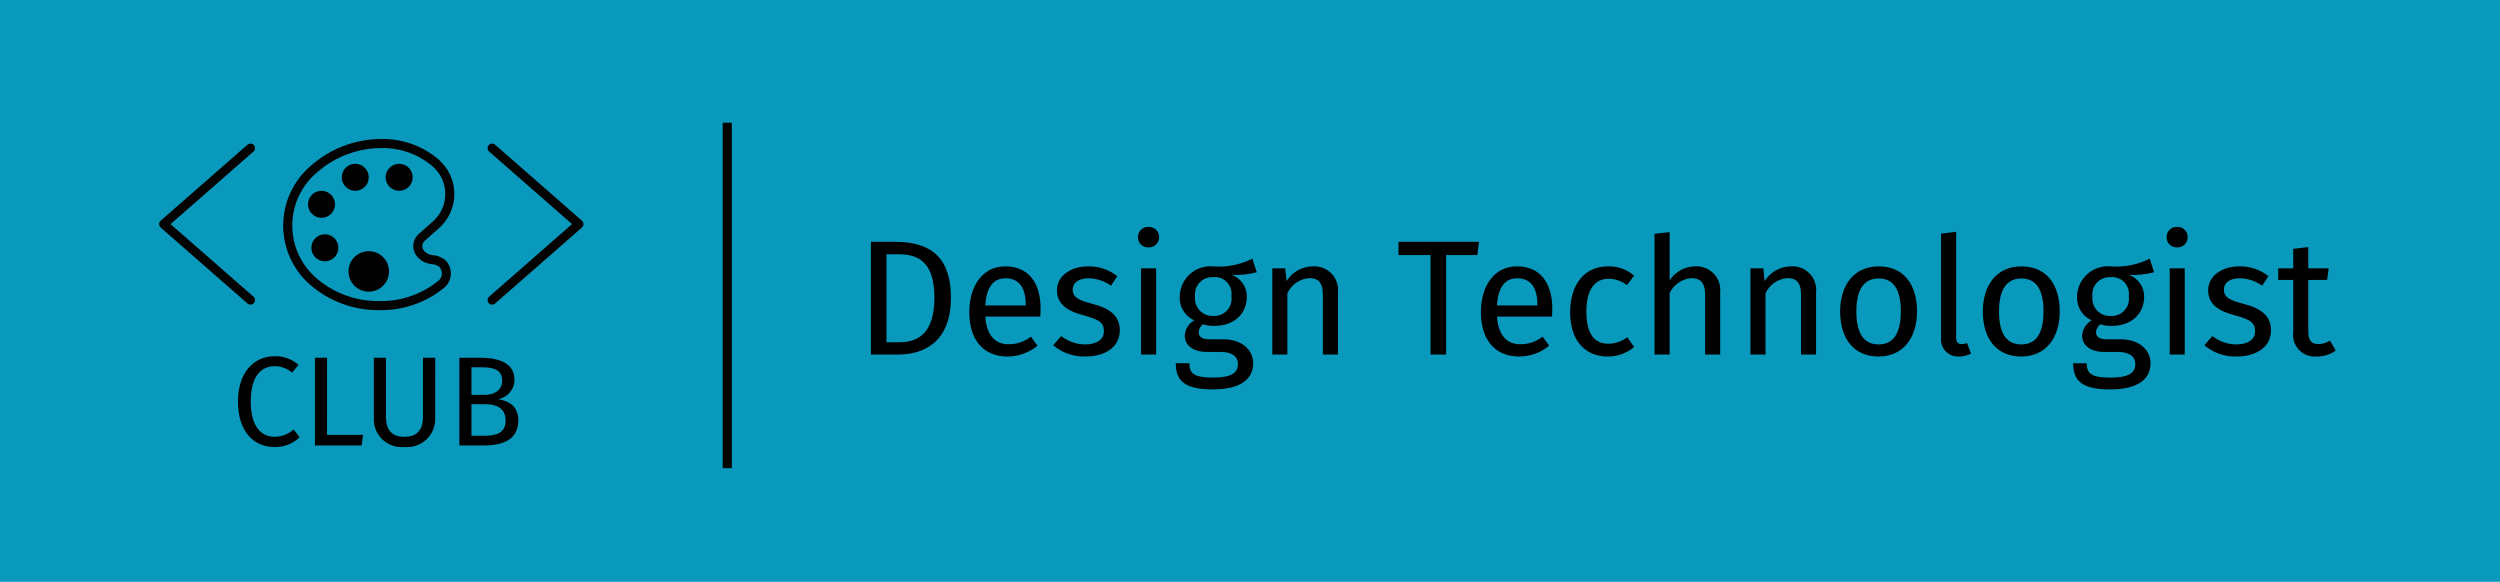
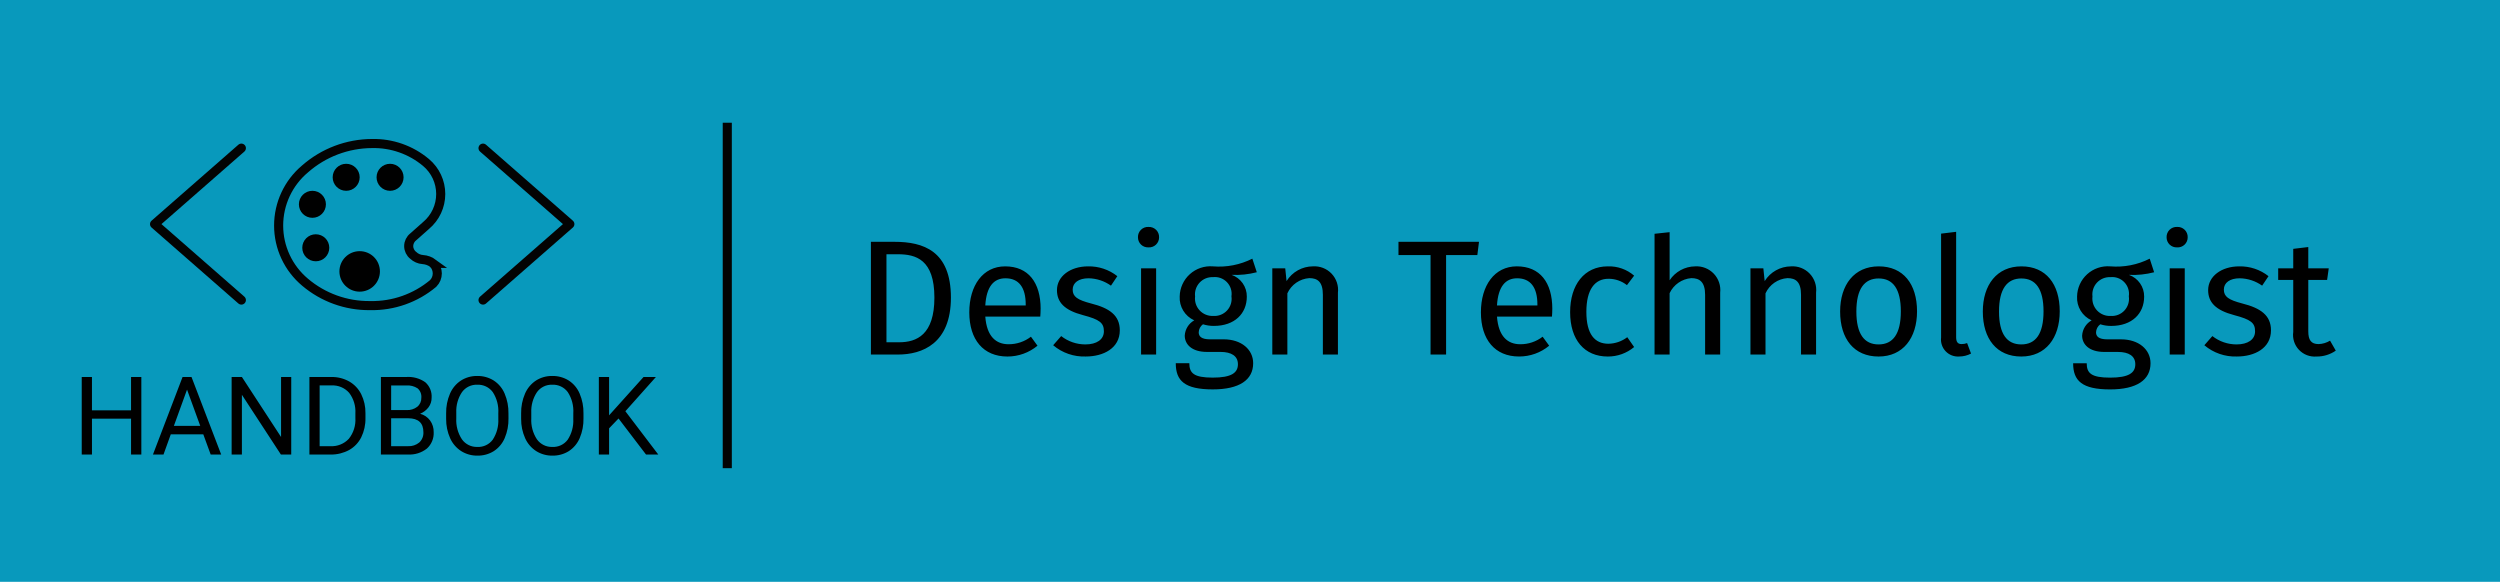
- <svg xmlns="http://www.w3.org/2000/svg" width="275" height="64" viewBox="0 0 275 64">
-   <g transform="translate(-62 -172)">
-     <path d="M0,0H275V64H0Z" transform="translate(62 172)" fill="#0899bc" />
-     <g transform="translate(71.902 164)">
-       <g transform="translate(21.748 23.789)">
-         <path d="M80.982,77.18a2.168,2.168,0,0,0-1.142-.418A1.7,1.7,0,0,1,78.79,76.3a1.287,1.287,0,0,1,0-2.033L80.2,73.015a4.52,4.52,0,0,0,0-6.926A8.925,8.925,0,0,0,74.264,64a11.223,11.223,0,0,0-7.372,2.79,8.134,8.134,0,0,0,0,12.465,10.869,10.869,0,0,0,7.1,2.572h.079a10.448,10.448,0,0,0,6.908-2.433A1.568,1.568,0,0,0,80.982,77.18Z" transform="translate(-63.985 -64)" fill="none" stroke="#030303" stroke-miterlimit="10" stroke-width="1" />
-         <circle cx="1.486" cy="1.486" r="1.486" transform="translate(2.229 5.199)" />
-         <circle cx="1.486" cy="1.486" r="1.486" transform="translate(2.6 9.981)" />
-         <circle cx="1.486" cy="1.486" r="1.486" transform="translate(5.943 2.228)" />
-         <circle cx="2.228" cy="2.228" r="2.228" transform="translate(6.686 11.838)" />
-         <circle cx="1.486" cy="1.486" r="1.486" transform="translate(10.771 2.228)" />
+ <svg xmlns="http://www.w3.org/2000/svg" width="275" height="64" viewBox="0 0 275 64" version="1.1" id="svg32">
+   <defs id="defs36" />
+   <g transform="translate(-62 -172)" id="g30">
+     <path d="M0,0H275V64H0Z" transform="translate(62 172)" fill="#0899bc" id="path2" />
+     <g transform="translate(68.902 164)" id="g24">
+       <g transform="translate(23.748,23.789)" id="g16">
+         <path d="M 80.982,77.18 A 2.168,2.168 0 0 0 79.84,76.762 1.7,1.7 0 0 1 78.79,76.3 a 1.287,1.287 0 0 1 0,-2.033 l 1.41,-1.252 a 4.52,4.52 0 0 0 0,-6.926 8.925,8.925 0 0 0 -5.936,-2.089 11.223,11.223 0 0 0 -7.372,2.79 8.134,8.134 0 0 0 0,12.465 10.869,10.869 0 0 0 7.1,2.572 h 0.079 a 10.448,10.448 0 0 0 6.908,-2.433 1.568,1.568 0 0 0 0,-2.214 z" transform="translate(-63.985,-64)" fill="none" stroke="#030303" stroke-miterlimit="10" stroke-width="1" id="path4" />
+         <circle cx="1.486" cy="1.486" r="1.486" transform="translate(2.229,5.199)" id="circle6" />
+         <circle cx="1.486" cy="1.486" r="1.486" transform="translate(2.6,9.981)" id="circle8" />
+         <circle cx="1.486" cy="1.486" r="1.486" transform="translate(5.943,2.228)" id="circle10" />
+         <circle cx="2.228" cy="2.228" r="2.228" transform="translate(6.686,11.838)" id="circle12" />
+         <circle cx="1.486" cy="1.486" r="1.486" transform="translate(10.771,2.228)" id="circle14" />
      </g>
-       <path d="M41.551,160.713,32,152.357,41.551,144" transform="translate(-23.902 -119.705)" fill="none" stroke="#030303" stroke-linecap="round" stroke-linejoin="round" stroke-width="1" />
-       <path d="M352,160.713l9.551-8.357L352,144" transform="translate(-307.769 -119.705)" fill="none" stroke="#030303" stroke-linecap="round" stroke-linejoin="round" stroke-width="1" />
-       <path d="M4.774-9.814c-2.184,0-4,1.722-4,4.984s1.694,5,4.032,5A3.794,3.794,0,0,0,7.56-.91L6.9-1.75a3.266,3.266,0,0,1-2.058.8c-1.5,0-2.66-1.092-2.66-3.878,0-2.912,1.218-3.892,2.674-3.892a2.833,2.833,0,0,1,1.862.714l.728-.854A3.8,3.8,0,0,0,4.774-9.814Zm5.8.168H9.24V0h5.138l.154-1.162H10.57Zm11.9,0H21.126v6.454c0,1.5-.658,2.24-2.044,2.24s-2.03-.742-2.03-2.24V-9.646h-1.33v6.552A3.057,3.057,0,0,0,19.082.168,3.093,3.093,0,0,0,22.47-3.094ZM29.386-5.1A2.149,2.149,0,0,0,31.192-7.21c0-1.68-1.4-2.436-3.78-2.436H25.13V0h2.66c2.24,0,3.822-.7,3.822-2.744C31.612-4.382,30.506-4.9,29.386-5.1ZM27.552-8.6c1.428,0,2.282.294,2.282,1.484,0,1.022-.84,1.554-1.918,1.554H26.46V-8.6Zm.238,7.532H26.46V-4.536h1.582c1.162,0,2.17.434,2.17,1.792C30.212-1.344,29.19-1.064,27.79-1.064Z" transform="translate(15.5 57)" />
+       <path d="m 19.649,41.008 -9.551,-8.356 9.551,-8.357" fill="none" stroke="#030303" stroke-linecap="round" stroke-linejoin="round" stroke-width="1" id="path18" />
+       <path d="m 46.231,41.008 9.551,-8.357 -9.551,-8.356" fill="none" stroke="#030303" stroke-linecap="round" stroke-linejoin="round" stroke-width="1" id="path20" />
+       <path d="M7.547,0H6.416V-3.943h-4.3V0H.99V-8.531H2.115v3.668h4.3V-8.531H7.547Zm6.814-2.227H10.787L9.984,0H8.824l3.258-8.531h.984L16.33,0H15.176Zm-3.234-.926h2.9l-1.453-3.99ZM24.035,0H22.9L18.609-6.574V0H17.479V-8.531h1.131l4.307,6.6v-6.6h1.119Zm2,0V-8.531h2.408a3.877,3.877,0,0,1,1.969.492,3.329,3.329,0,0,1,1.321,1.4A4.558,4.558,0,0,1,32.2-4.553v.545a4.574,4.574,0,0,1-.466,2.115A3.277,3.277,0,0,1,30.407-.5a4.124,4.124,0,0,1-2.013.5Zm1.125-7.605V-.92h1.184a2.576,2.576,0,0,0,2.024-.809,3.339,3.339,0,0,0,.724-2.3v-.5a3.392,3.392,0,0,0-.683-2.259,2.43,2.43,0,0,0-1.937-.817ZM33.9,0V-8.531h2.789a3.238,3.238,0,0,1,2.089.574,2.07,2.07,0,0,1,.7,1.7,1.733,1.733,0,0,1-.34,1.058,2.2,2.2,0,0,1-.926.712,1.979,1.979,0,0,1,1.093.735,2.11,2.11,0,0,1,.4,1.292,2.282,2.282,0,0,1-.744,1.8,3.077,3.077,0,0,1-2.1.656Zm1.125-3.99V-.92h1.857a1.788,1.788,0,0,0,1.239-.407,1.43,1.43,0,0,0,.454-1.122q0-1.541-1.676-1.541Zm0-.9h1.7a1.784,1.784,0,0,0,1.181-.369,1.236,1.236,0,0,0,.442-1,1.216,1.216,0,0,0-.41-1.022,2.017,2.017,0,0,0-1.248-.319H35.027Zm12.908.9A5.277,5.277,0,0,1,47.514-1.8a3.2,3.2,0,0,1-1.2,1.427,3.289,3.289,0,0,1-1.8.492,3.261,3.261,0,0,1-1.787-.5,3.272,3.272,0,0,1-1.21-1.412,5.064,5.064,0,0,1-.442-2.124v-.615A5.215,5.215,0,0,1,41.5-6.7a3.26,3.26,0,0,1,1.21-1.444,3.247,3.247,0,0,1,1.79-.5,3.307,3.307,0,0,1,1.808.5,3.19,3.19,0,0,1,1.2,1.436,5.3,5.3,0,0,1,.422,2.188Zm-1.119-.551a3.825,3.825,0,0,0-.609-2.329A2.01,2.01,0,0,0,44.5-7.682a1.988,1.988,0,0,0-1.679.812,3.747,3.747,0,0,0-.63,2.253v.627a3.831,3.831,0,0,0,.618,2.312,2,2,0,0,0,1.7.841A1.989,1.989,0,0,0,46.2-1.632a3.809,3.809,0,0,0,.615-2.276Zm9.369.551A5.277,5.277,0,0,1,55.764-1.8a3.2,3.2,0,0,1-1.2,1.427,3.289,3.289,0,0,1-1.8.492,3.261,3.261,0,0,1-1.787-.5,3.272,3.272,0,0,1-1.21-1.412,5.064,5.064,0,0,1-.442-2.124v-.615A5.215,5.215,0,0,1,49.752-6.7a3.26,3.26,0,0,1,1.21-1.444,3.247,3.247,0,0,1,1.79-.5,3.307,3.307,0,0,1,1.808.5,3.19,3.19,0,0,1,1.2,1.436,5.3,5.3,0,0,1,.422,2.188Zm-1.119-.551a3.825,3.825,0,0,0-.609-2.329,2.01,2.01,0,0,0-1.705-.812,1.988,1.988,0,0,0-1.679.812,3.747,3.747,0,0,0-.63,2.253v.627a3.831,3.831,0,0,0,.618,2.312,2,2,0,0,0,1.7.841,1.989,1.989,0,0,0,1.688-.794,3.809,3.809,0,0,0,.615-2.276Zm4.975.574L59-2.883V0H57.873V-8.531H59v4.219l3.791-4.219h1.359L60.791-4.764,64.412,0H63.064Z" transform="translate(1.098 58)" id="path22" />
    </g>
-     <path d="M4.392-12.4H1.8V0H4.77C7.452,0,10.6-1.206,10.6-6.264,10.6-11.412,7.56-12.4,4.392-12.4Zm.378,1.368c1.98,0,4.014.576,4.014,4.77C8.784-2.178,6.84-1.35,4.9-1.35H3.51v-9.684Zm15.7,6.012c0-2.9-1.35-4.68-3.906-4.68-2.448,0-3.942,2.106-3.942,5.058,0,3.006,1.548,4.86,4.194,4.86A5.171,5.171,0,0,0,20.124-.972l-.72-.99a3.993,3.993,0,0,1-2.466.828c-1.368,0-2.394-.846-2.556-3.042H20.43C20.448-4.392,20.466-4.7,20.466-5.022ZM18.828-5.4H14.382c.126-2.106.954-2.988,2.214-2.988,1.494,0,2.232,1.026,2.232,2.88Zm6.858-4.3c-1.962,0-3.42,1.1-3.42,2.61,0,1.332.81,2.214,2.862,2.754,1.836.486,2.3.846,2.3,1.782,0,.9-.792,1.44-2.034,1.44a4.3,4.3,0,0,1-2.664-.918l-.882,1.008A5.26,5.26,0,0,0,25.434.216c1.926,0,3.744-.9,3.744-2.88,0-1.656-1.152-2.448-3.15-2.952-1.53-.4-2.034-.756-2.034-1.53,0-.756.666-1.242,1.746-1.242a4.376,4.376,0,0,1,2.466.81l.7-1.044A5.037,5.037,0,0,0,25.686-9.7Zm6.642-4.338a1.1,1.1,0,0,0-1.152,1.134,1.1,1.1,0,0,0,1.152,1.116,1.1,1.1,0,0,0,1.17-1.116A1.106,1.106,0,0,0,32.328-14.04Zm.846,4.554H31.518V0h1.656Zm10.584-1.062A8.153,8.153,0,0,1,39.42-9.7,3.382,3.382,0,0,0,35.766-6.39a2.716,2.716,0,0,0,1.6,2.628,2.06,2.06,0,0,0-1.044,1.674c0,.954.756,1.8,2.448,1.8h1.494c1.188,0,1.908.45,1.908,1.35,0,.954-.72,1.476-2.772,1.476-2.088,0-2.574-.5-2.574-1.584H35.334c0,1.926.972,2.88,4.068,2.88,2.934,0,4.446-1.044,4.446-2.88,0-1.512-1.3-2.628-3.24-2.628H39.1c-.972,0-1.242-.342-1.242-.774a1.143,1.143,0,0,1,.468-.882,3.838,3.838,0,0,0,1.206.18c2.268,0,3.618-1.35,3.618-3.222a2.5,2.5,0,0,0-1.674-2.394,9.24,9.24,0,0,0,2.772-.288ZM39.42-8.514a1.84,1.84,0,0,1,2.034,2.106,1.886,1.886,0,0,1-2,2.16,1.921,1.921,0,0,1-2-2.142A1.9,1.9,0,0,1,39.42-8.514Zm11-1.188a3.441,3.441,0,0,0-2.9,1.62l-.144-1.4H45.954V0H47.61V-6.732a2.869,2.869,0,0,1,2.412-1.674c.918,0,1.494.414,1.494,1.836V0h1.656V-6.8A2.6,2.6,0,0,0,50.418-9.7Zm18.27-2.7H59.832v1.458H63.36V0h1.71V-10.944h3.438Zm8.064,7.38c0-2.9-1.35-4.68-3.906-4.68C70.4-9.7,68.9-7.6,68.9-4.644c0,3.006,1.548,4.86,4.194,4.86A5.171,5.171,0,0,0,76.41-.972l-.72-.99a3.993,3.993,0,0,1-2.466.828c-1.368,0-2.394-.846-2.556-3.042h6.048C76.734-4.392,76.752-4.7,76.752-5.022ZM75.114-5.4H70.668c.126-2.106.954-2.988,2.214-2.988,1.494,0,2.232,1.026,2.232,2.88Zm7.74-4.3c-2.574,0-4.14,2.016-4.14,5.04,0,3.06,1.584,4.878,4.14,4.878a4.476,4.476,0,0,0,2.9-1.044L85-1.908a3.523,3.523,0,0,1-2.07.72c-1.494,0-2.43-1.026-2.43-3.51,0-2.466.936-3.636,2.43-3.636a3.245,3.245,0,0,1,2.034.7l.792-1.044A4.216,4.216,0,0,0,82.854-9.7Zm9.612,0a3.406,3.406,0,0,0-2.808,1.53v-5.292L88-13.284V0h1.656V-6.75a2.9,2.9,0,0,1,2.394-1.656c.9,0,1.512.414,1.512,1.836V0H95.22V-6.8A2.613,2.613,0,0,0,92.466-9.7Zm10.548,0a3.441,3.441,0,0,0-2.9,1.62l-.144-1.4H98.55V0h1.656V-6.732a2.869,2.869,0,0,1,2.412-1.674c.918,0,1.494.414,1.494,1.836V0h1.656V-6.8A2.6,2.6,0,0,0,103.014-9.7Zm9.648,0c-2.7,0-4.248,2.034-4.248,4.968,0,3.006,1.53,4.95,4.23,4.95,2.682,0,4.23-2.034,4.23-4.968C116.874-7.758,115.362-9.7,112.662-9.7Zm0,1.332c1.566,0,2.43,1.152,2.43,3.618,0,2.484-.864,3.636-2.448,3.636S110.2-2.268,110.2-4.734C110.2-7.218,111.078-8.37,112.662-8.37ZM121.5.216a2.782,2.782,0,0,0,1.314-.324l-.432-1.152a1.615,1.615,0,0,1-.612.108c-.432,0-.594-.252-.594-.756V-13.5l-1.656.2v11.43A1.867,1.867,0,0,0,121.5.216ZM128.358-9.7c-2.7,0-4.248,2.034-4.248,4.968,0,3.006,1.53,4.95,4.23,4.95,2.682,0,4.23-2.034,4.23-4.968C132.57-7.758,131.058-9.7,128.358-9.7Zm0,1.332c1.566,0,2.43,1.152,2.43,3.618,0,2.484-.864,3.636-2.448,3.636s-2.448-1.152-2.448-3.618C125.892-7.218,126.774-8.37,128.358-8.37Zm14.112-2.178a8.153,8.153,0,0,1-4.338.846,3.382,3.382,0,0,0-3.654,3.312,2.716,2.716,0,0,0,1.6,2.628,2.06,2.06,0,0,0-1.044,1.674c0,.954.756,1.8,2.448,1.8h1.494c1.188,0,1.908.45,1.908,1.35,0,.954-.72,1.476-2.772,1.476-2.088,0-2.574-.5-2.574-1.584h-1.494c0,1.926.972,2.88,4.068,2.88,2.934,0,4.446-1.044,4.446-2.88,0-1.512-1.3-2.628-3.24-2.628h-1.512c-.972,0-1.242-.342-1.242-.774a1.143,1.143,0,0,1,.468-.882,3.838,3.838,0,0,0,1.206.18c2.268,0,3.618-1.35,3.618-3.222a2.5,2.5,0,0,0-1.674-2.394,9.24,9.24,0,0,0,2.772-.288Zm-4.338,2.034a1.84,1.84,0,0,1,2.034,2.106,1.886,1.886,0,0,1-2,2.16,1.921,1.921,0,0,1-2-2.142A1.9,1.9,0,0,1,138.132-8.514Zm7.344-5.526a1.1,1.1,0,0,0-1.152,1.134,1.1,1.1,0,0,0,1.152,1.116,1.1,1.1,0,0,0,1.17-1.116A1.106,1.106,0,0,0,145.476-14.04Zm.846,4.554h-1.656V0h1.656Zm5.994-.216c-1.962,0-3.42,1.1-3.42,2.61,0,1.332.81,2.214,2.862,2.754,1.836.486,2.3.846,2.3,1.782,0,.9-.792,1.44-2.034,1.44a4.3,4.3,0,0,1-2.664-.918l-.882,1.008A5.26,5.26,0,0,0,152.064.216c1.926,0,3.744-.9,3.744-2.88,0-1.656-1.152-2.448-3.15-2.952-1.53-.4-2.034-.756-2.034-1.53,0-.756.666-1.242,1.746-1.242a4.376,4.376,0,0,1,2.466.81l.7-1.044A5.037,5.037,0,0,0,152.316-9.7Zm9.99,8.172a2.584,2.584,0,0,1-1.26.378c-.828,0-1.134-.45-1.134-1.4V-8.208h2.07l.18-1.278h-2.25v-2.34l-1.656.2v2.142H156.6v1.278h1.656v5.724a2.383,2.383,0,0,0,2.556,2.7,3.616,3.616,0,0,0,2.124-.648Z" transform="translate(156 211)" />
-     <line y2="38" transform="translate(142 185.5)" fill="none" stroke="#030303" stroke-width="1" />
+     <path d="M4.392-12.4H1.8V0H4.77C7.452,0,10.6-1.206,10.6-6.264,10.6-11.412,7.56-12.4,4.392-12.4Zm.378,1.368c1.98,0,4.014.576,4.014,4.77C8.784-2.178,6.84-1.35,4.9-1.35H3.51v-9.684ZM20.47-5.02c0-2.9-1.35-4.68-3.906-4.68-2.448,0-3.942,2.106-3.942,5.058,0,3.006,1.548,4.86,4.194,4.86a5.171,5.171,0,0,0,3.308-1.19l-.72-.99a3.993,3.993,0,0,1-2.466.828c-1.368,0-2.394-.846-2.556-3.042H20.43c.018-.216.036-.524.036-.846ZM18.828-5.4H14.382c.126-2.106.954-2.988,2.214-2.988,1.494,0,2.232,1.026,2.232,2.88Zm6.858-4.3c-1.962,0-3.42,1.1-3.42,2.61,0,1.332.81,2.214,2.862,2.754,1.836.486,2.3.846,2.3,1.782,0,.9-.792,1.44-2.034,1.44a4.3,4.3,0,0,1-2.664-.918l-.882,1.008A5.26,5.26,0,0,0,25.434.216c1.926,0,3.744-.9,3.744-2.88,0-1.656-1.152-2.448-3.15-2.952-1.53-.4-2.034-.756-2.034-1.53,0-.756.666-1.242,1.746-1.242a4.376,4.376,0,0,1,2.466.81l.7-1.044A5.037,5.037,0,0,0,25.686-9.7Zm6.642-4.338a1.1,1.1,0,0,0-.824.315,1.1,1.1,0,0,0-.328.819,1.1,1.1,0,0,0,.334.807,1.1,1.1,0,0,0,.818.309,1.1,1.1,0,0,0,.829-.3A1.1,1.1,0,0,0,33.5-12.9a1.106,1.106,0,0,0-.335-.825,1.106,1.106,0,0,0-.835-.311Zm.846,4.554H31.518V0h1.656Zm10.584-1.062A8.153,8.153,0,0,1,39.42-9.7a3.382,3.382,0,0,0-2.543.864A3.382,3.382,0,0,0,35.766-6.39a2.716,2.716,0,0,0,1.6,2.628,2.06,2.06,0,0,0-1.044,1.674c0,.954.756,1.8,2.448,1.8h1.494c1.188,0,1.908.45,1.908,1.35,0,.954-.72,1.476-2.772,1.476-2.088,0-2.574-.5-2.574-1.584H35.334c0,1.926.972,2.88,4.068,2.88,2.934,0,4.446-1.044,4.446-2.88,0-1.512-1.3-2.628-3.24-2.628H39.1c-.972,0-1.242-.342-1.242-.774a1.143,1.143,0,0,1,.468-.882,3.838,3.838,0,0,0,1.206.18c2.268,0,3.618-1.35,3.618-3.222a2.5,2.5,0,0,0-1.674-2.394,9.24,9.24,0,0,0,2.772-.288ZM39.42-8.514a1.84,1.84,0,0,1,1.539.549,1.84,1.84,0,0,1,.5,1.557,1.886,1.886,0,0,1-.481,1.56,1.886,1.886,0,0,1-1.519.6,1.921,1.921,0,0,1-1.5-.608,1.921,1.921,0,0,1-.5-1.534,1.9,1.9,0,0,1,.492-1.516,1.9,1.9,0,0,1,1.474-.608Zm11-1.188a3.441,3.441,0,0,0-2.9,1.62l-.144-1.4H45.954V0H47.61V-6.732a2.869,2.869,0,0,1,2.412-1.674c.918,0,1.494.414,1.494,1.836V0h1.656V-6.8a2.6,2.6,0,0,0-.7-2.1,2.6,2.6,0,0,0-2.057-.8Zm18.27-2.7H59.832v1.458H63.36V0h1.71V-10.944h3.438Zm8.064,7.38c0-2.9-1.35-4.68-3.906-4.68C70.4-9.7,68.9-7.6,68.9-4.644c0,3.006,1.548,4.86,4.194,4.86A5.171,5.171,0,0,0,76.41-.972l-.72-.99a3.993,3.993,0,0,1-2.466.828c-1.368,0-2.394-.846-2.556-3.042h6.048c.018-.216.036-.524.036-.846ZM75.114-5.4H70.668c.126-2.106.954-2.988,2.214-2.988,1.494,0,2.232,1.026,2.232,2.88Zm7.74-4.3c-2.574,0-4.14,2.016-4.14,5.04,0,3.06,1.584,4.878,4.14,4.878a4.476,4.476,0,0,0,2.9-1.044L85-1.908a3.523,3.523,0,0,1-2.07.72c-1.494,0-2.43-1.026-2.43-3.51,0-2.466.936-3.636,2.43-3.636a3.245,3.245,0,0,1,2.034.7l.792-1.044a4.216,4.216,0,0,0-2.9-1.022Zm9.612,0a3.406,3.406,0,0,0-2.808,1.53v-5.292L88-13.284V0h1.656V-6.75A2.9,2.9,0,0,1,92.05-8.406c.9,0,1.512.414,1.512,1.836V0H95.22V-6.8a2.613,2.613,0,0,0-.7-2.091A2.613,2.613,0,0,0,92.466-9.7Zm10.548,0a3.441,3.441,0,0,0-2.9,1.62l-.144-1.4H98.55V0h1.656V-6.732a2.869,2.869,0,0,1,2.412-1.674c.918,0,1.494.414,1.494,1.836V0h1.656V-6.8a2.6,2.6,0,0,0-.7-2.1,2.6,2.6,0,0,0-2.057-.8Zm9.648,0c-2.7,0-4.248,2.034-4.248,4.968,0,3.006,1.53,4.95,4.23,4.95,2.682,0,4.23-2.034,4.23-4.968,0-3.008-1.512-4.95-4.212-4.95Zm0,1.332c1.566,0,2.43,1.152,2.43,3.618,0,2.484-.864,3.636-2.448,3.636S110.2-2.268,110.2-4.734c0-2.484.878-3.636,2.462-3.636ZM121.5.216a2.782,2.782,0,0,0,1.314-.324l-.432-1.152a1.615,1.615,0,0,1-.612.108c-.432,0-.594-.252-.594-.756V-13.5l-1.656.2V-1.87a1.867,1.867,0,0,0,.5,1.509A1.867,1.867,0,0,0,121.5.216ZM128.358-9.7c-2.7,0-4.248,2.034-4.248,4.968,0,3.006,1.53,4.95,4.23,4.95,2.682,0,4.23-2.034,4.23-4.968C132.57-7.758,131.058-9.7,128.358-9.7Zm0,1.332c1.566,0,2.43,1.152,2.43,3.618,0,2.484-.864,3.636-2.448,3.636s-2.448-1.152-2.448-3.618c0-2.486.882-3.638,2.466-3.638Zm14.112-2.178a8.153,8.153,0,0,1-4.338.846,3.382,3.382,0,0,0-2.544.865,3.382,3.382,0,0,0-1.11,2.447,2.716,2.716,0,0,0,1.6,2.628,2.06,2.06,0,0,0-1.044,1.674c0,.954.756,1.8,2.448,1.8h1.494c1.188,0,1.908.45,1.908,1.35,0,.954-.72,1.476-2.772,1.476-2.088,0-2.574-.5-2.574-1.584h-1.494c0,1.926.972,2.88,4.068,2.88,2.934,0,4.446-1.044,4.446-2.88,0-1.512-1.3-2.628-3.24-2.628h-1.512c-.972,0-1.242-.342-1.242-.774a1.143,1.143,0,0,1,.468-.882,3.838,3.838,0,0,0,1.206.18c2.268,0,3.618-1.35,3.618-3.222a2.5,2.5,0,0,0-1.674-2.394,9.24,9.24,0,0,0,2.772-.288Zm-4.338,2.034a1.84,1.84,0,0,1,1.539.549,1.84,1.84,0,0,1,.5,1.557,1.886,1.886,0,0,1-.481,1.56,1.886,1.886,0,0,1-1.519.6,1.921,1.921,0,0,1-1.5-.608,1.921,1.921,0,0,1-.5-1.534,1.9,1.9,0,0,1,.491-1.518,1.9,1.9,0,0,1,1.475-.608Zm7.344-5.526a1.1,1.1,0,0,0-.824.315,1.1,1.1,0,0,0-.328.819,1.1,1.1,0,0,0,.334.807,1.1,1.1,0,0,0,.818.309,1.1,1.1,0,0,0,.829-.3,1.1,1.1,0,0,0,.341-.814,1.106,1.106,0,0,0-.335-.825,1.106,1.106,0,0,0-.835-.311Zm.846,4.554h-1.656V0h1.656Zm5.994-.216c-1.962,0-3.42,1.1-3.42,2.61,0,1.332.81,2.214,2.862,2.754,1.836.486,2.3.846,2.3,1.782,0,.9-.792,1.44-2.034,1.44a4.3,4.3,0,0,1-2.664-.918l-.882,1.008a5.26,5.26,0,0,0,3.586,1.24c1.926,0,3.744-.9,3.744-2.88,0-1.656-1.152-2.448-3.15-2.952-1.53-.4-2.034-.756-2.034-1.53,0-.756.666-1.242,1.746-1.242a4.376,4.376,0,0,1,2.466.81l.7-1.044a5.037,5.037,0,0,0-3.22-1.078Zm9.99,8.172a2.584,2.584,0,0,1-1.26.378c-.828,0-1.134-.45-1.134-1.4V-8.208h2.07l.18-1.278h-2.25v-2.34l-1.656.2v2.142H156.6v1.278h1.656v5.724a2.383,2.383,0,0,0,.63,1.963,2.383,2.383,0,0,0,1.926.737,3.616,3.616,0,0,0,2.124-.648Z" transform="translate(156 211)" id="path26" />
+     <line y2="38" transform="translate(142 185.5)" fill="none" stroke="#030303" stroke-width="1" id="line28" />
  </g>
</svg>
